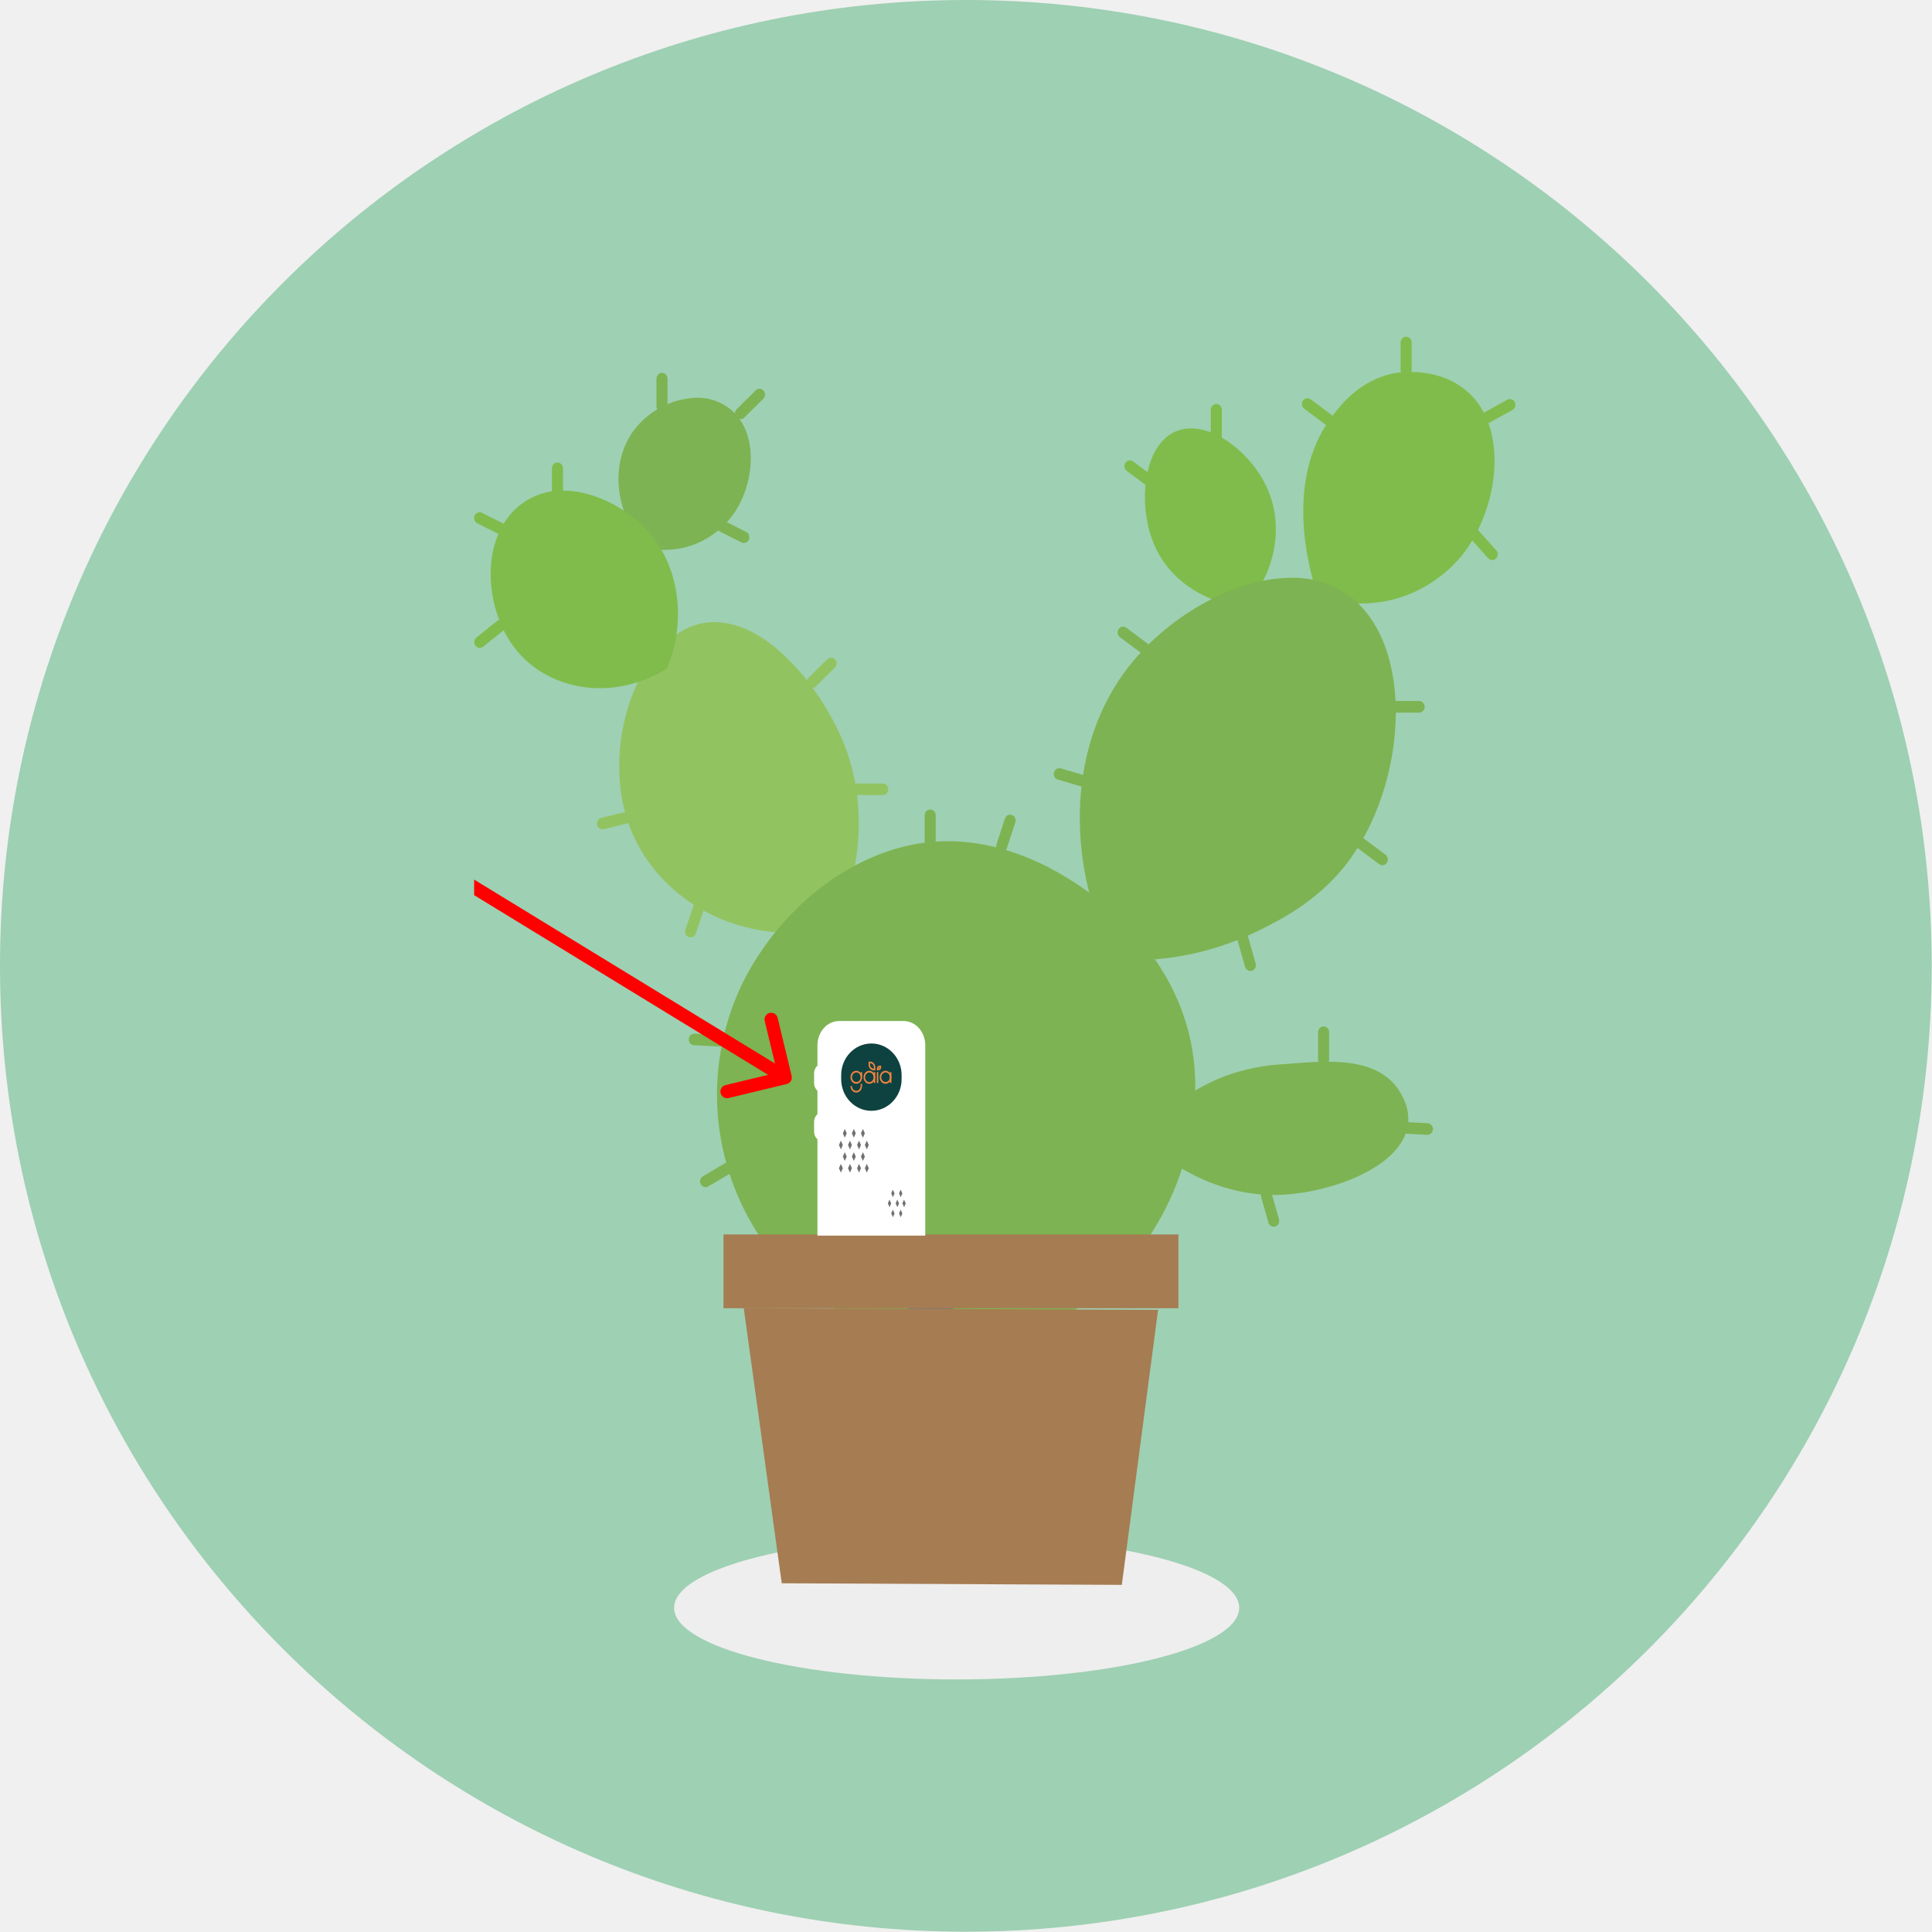
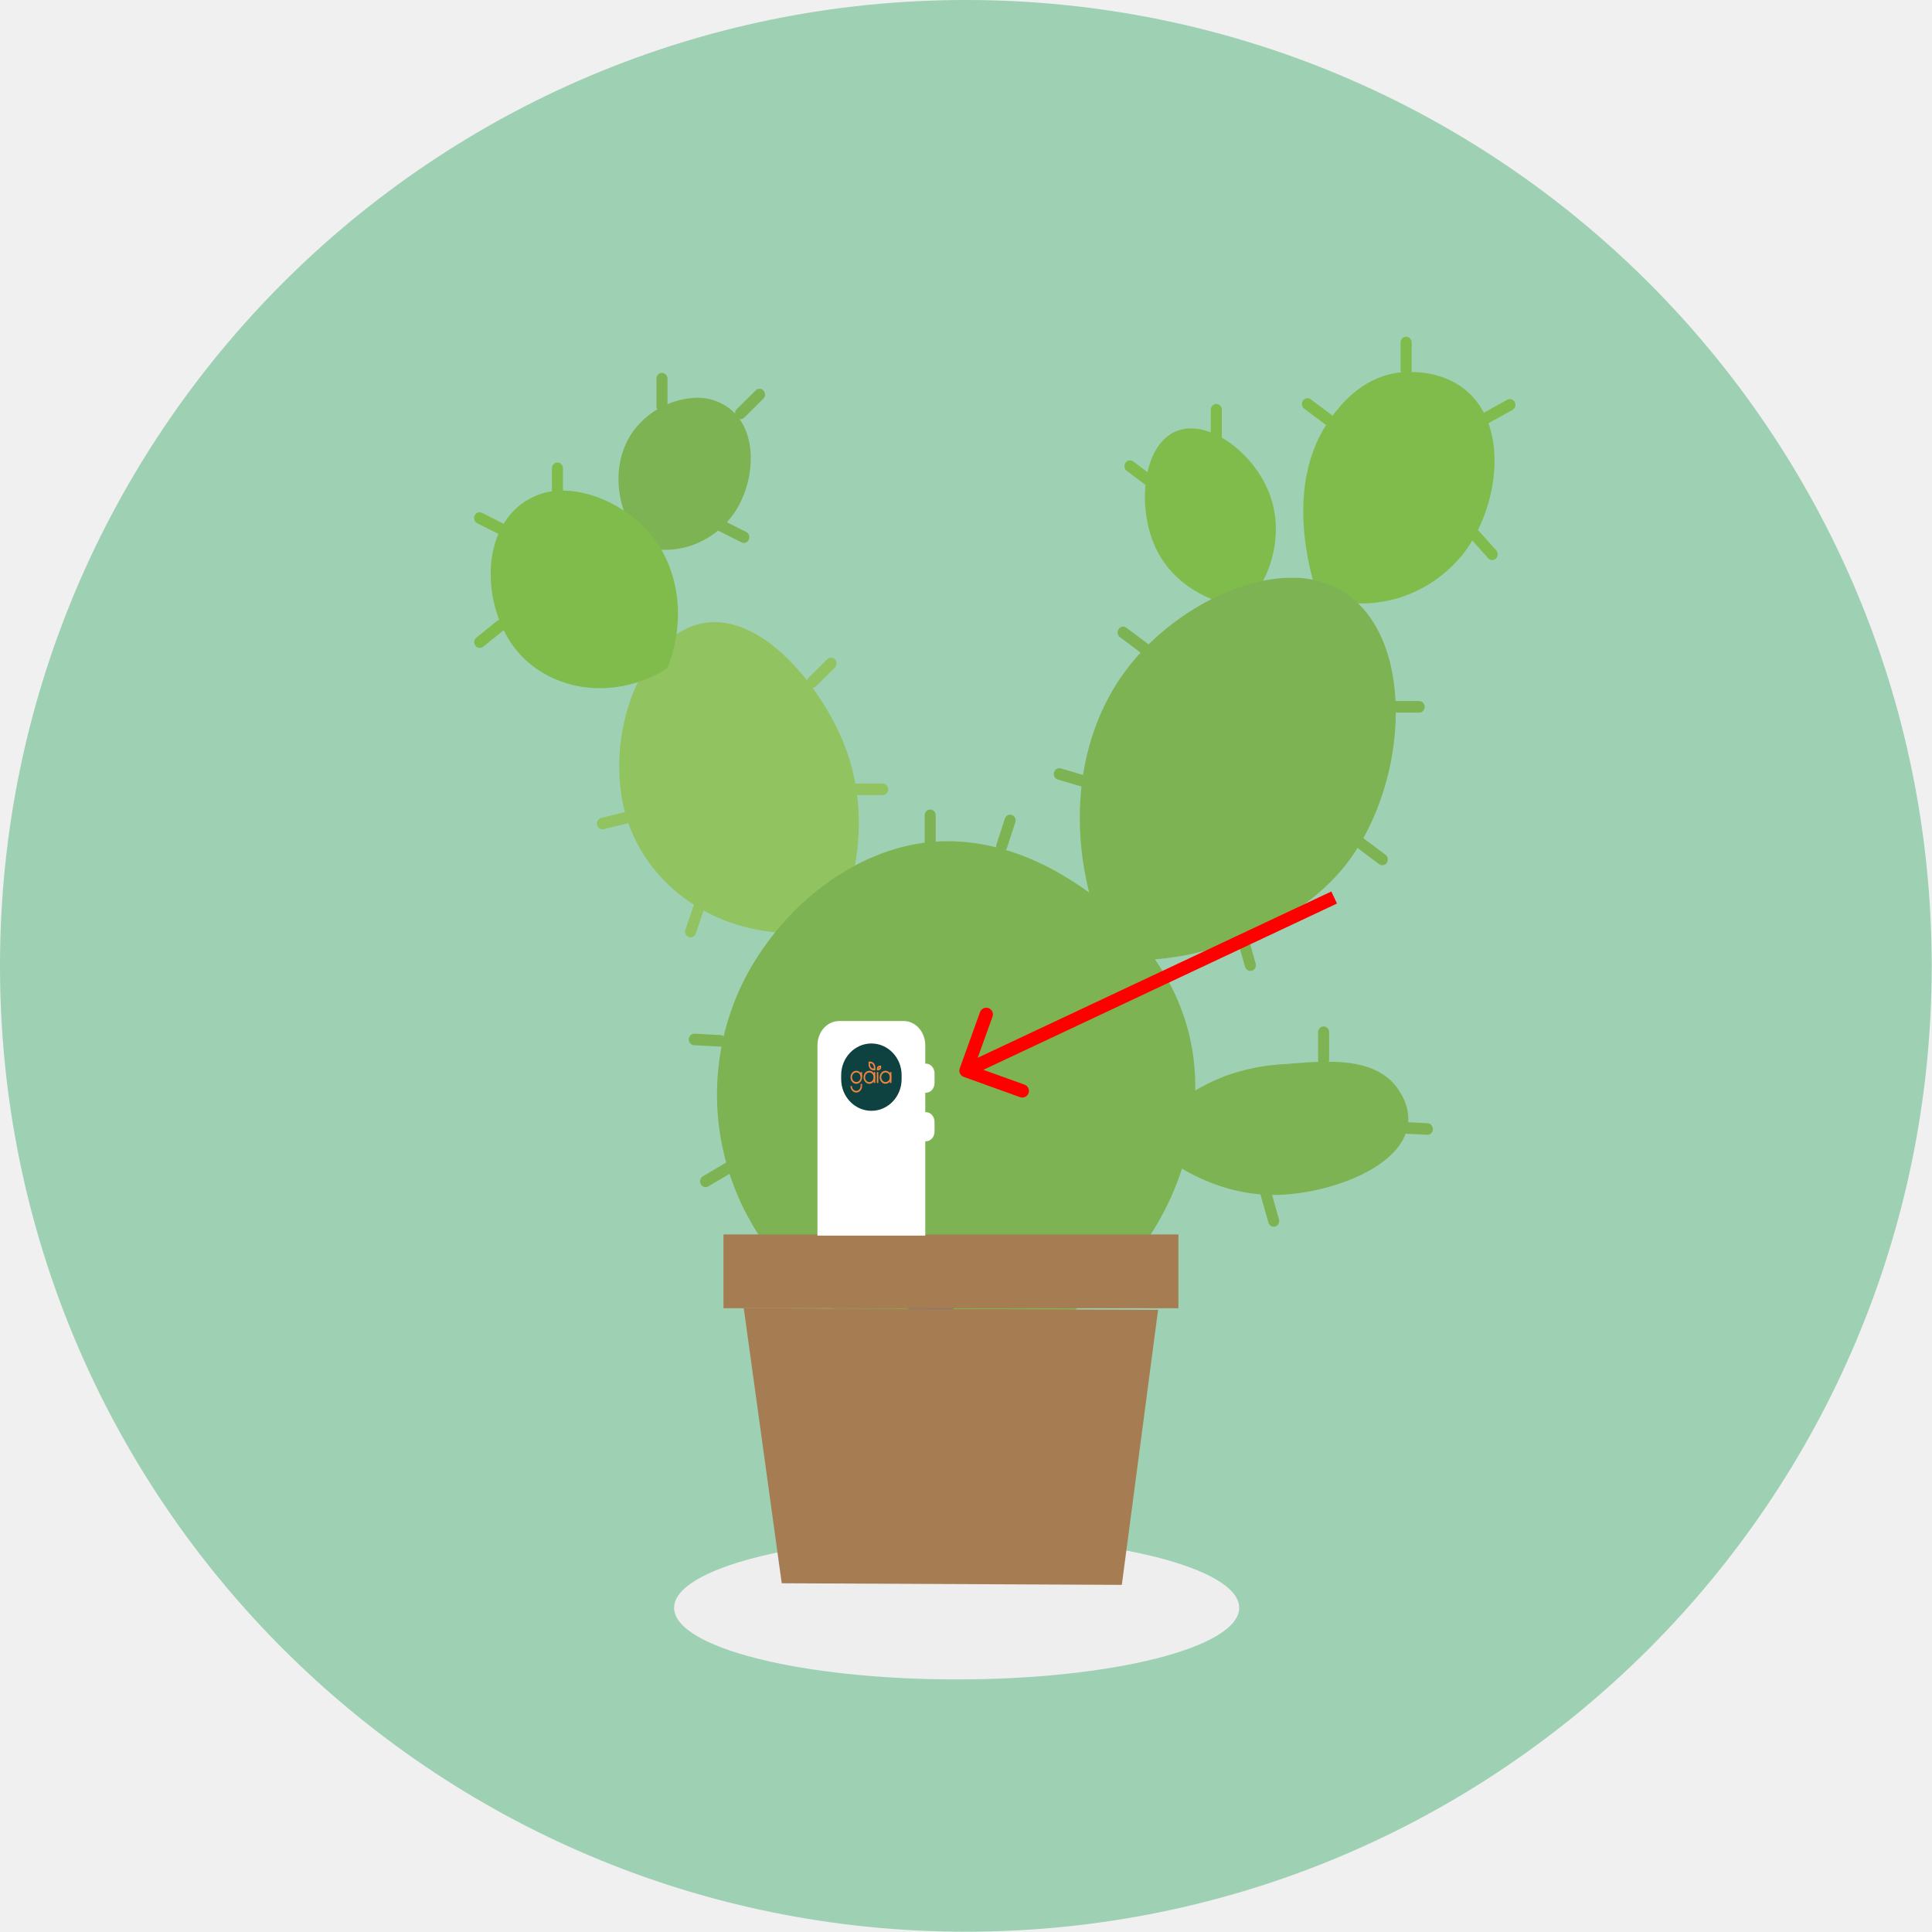
<svg xmlns="http://www.w3.org/2000/svg" width="436" height="436" viewBox="0 0 436 436" fill="none">
  <path d="M217.967 435.934C338.347 435.934 435.934 338.347 435.934 217.967C435.934 97.587 338.347 0 217.967 0C97.587 0 0 97.587 0 217.967C0 338.347 97.587 435.934 217.967 435.934Z" fill="#9ED0B3" />
  <g clip-path="url(#clip0_658_34390)">
    <path d="M215.891 379C251.101 379 279.652 371.767 279.652 362.84C279.652 353.912 251.109 346.68 215.891 346.68C180.674 346.68 152.131 353.912 152.131 362.84C152.131 371.767 180.674 379 215.891 379Z" fill="#EEEEEE" />
    <path d="M189.438 168.664C196.635 187.16 189.381 204.553 187.716 208.302C167.374 212.633 148.345 201.6 142.772 184.687C137.224 167.885 145.196 145.211 158.145 142.07C170.776 139.006 184.313 155.465 189.446 168.664H189.438Z" fill="#92C361" />
    <path d="M161.27 140.4C174.032 140.4 186.1 156.637 190.58 168.175C197.451 185.833 191.649 202.507 188.834 208.858L188.573 209.457L187.961 209.585C184.958 210.227 181.898 210.552 178.83 210.552C161.58 210.552 146.615 200.333 141.589 185.114C138.293 175.134 139.459 162.423 144.559 152.734C147.945 146.298 152.67 142.052 157.851 140.802C158.969 140.529 160.12 140.392 161.27 140.392V140.4ZM186.851 207.154C189.601 200.718 194.578 185.337 188.287 169.159C183.391 156.586 171.674 143.011 161.27 143.011C160.307 143.011 159.353 143.122 158.414 143.353C153.927 144.44 149.773 148.223 146.738 154.009C141.964 163.082 140.871 174.963 143.939 184.267C148.541 198.21 162.894 207.95 178.83 207.95C181.523 207.95 184.207 207.685 186.851 207.163V207.154Z" fill="#92C361" />
    <path d="M142.919 184.147C142.993 184.481 142.935 184.841 142.764 185.132C142.593 185.423 142.315 185.637 141.989 185.714L136.244 187.117C135.926 187.194 135.583 187.135 135.306 186.955C135.029 186.775 134.825 186.475 134.751 186.142C134.678 185.808 134.735 185.448 134.906 185.157C135.078 184.866 135.355 184.652 135.681 184.575L141.426 183.172C141.744 183.095 142.087 183.154 142.364 183.334C142.642 183.514 142.846 183.814 142.919 184.147Z" fill="#92C361" />
    <path d="M200.453 178.121C200.453 178.464 200.323 178.798 200.086 179.046C199.849 179.294 199.539 179.431 199.205 179.431H193.305C193.142 179.431 192.979 179.397 192.832 179.328C192.685 179.26 192.547 179.166 192.432 179.046C192.318 178.926 192.228 178.78 192.163 178.618C192.098 178.464 192.065 178.293 192.065 178.121C192.065 177.95 192.098 177.779 192.163 177.625C192.228 177.471 192.318 177.325 192.432 177.205C192.547 177.086 192.685 176.992 192.832 176.923C192.979 176.855 193.142 176.82 193.305 176.82H199.205C199.531 176.82 199.849 176.957 200.086 177.205C200.323 177.454 200.453 177.779 200.453 178.13V178.121Z" fill="#92C361" />
    <path d="M188.45 148.831C188.679 149.079 188.801 149.422 188.785 149.764C188.777 150.107 188.638 150.44 188.393 150.671L184.101 154.925C183.865 155.165 183.538 155.293 183.212 155.276C182.885 155.268 182.567 155.122 182.347 154.866C182.118 154.617 182.004 154.275 182.012 153.933C182.02 153.59 182.159 153.256 182.404 153.025L186.696 148.771C186.933 148.532 187.259 148.412 187.585 148.42C187.912 148.429 188.222 148.583 188.45 148.831Z" fill="#92C361" />
    <path d="M158.251 203.174C158.561 203.294 158.814 203.534 158.953 203.842C159.092 204.159 159.108 204.51 159.002 204.835L157.019 210.672C156.962 210.835 156.88 210.98 156.774 211.109C156.668 211.237 156.53 211.34 156.383 211.408C156.236 211.485 156.073 211.528 155.909 211.537C155.746 211.545 155.583 211.52 155.428 211.46C155.273 211.4 155.134 211.314 155.012 211.203C154.889 211.092 154.791 210.946 154.726 210.792C154.653 210.638 154.62 210.467 154.612 210.296C154.612 210.125 154.628 209.953 154.685 209.791L156.668 203.953C156.725 203.791 156.807 203.645 156.913 203.517C157.019 203.388 157.158 203.286 157.305 203.217C157.452 203.14 157.615 203.106 157.778 203.097C157.941 203.089 158.104 203.114 158.259 203.174H158.251Z" fill="#92C361" />
    <path d="M288.815 268.336C274.217 268.884 263.365 260.393 259.203 256.704C264.034 250.995 270.137 246.638 276.975 244.028C281.284 242.487 285.78 241.605 290.324 241.417C299.423 240.655 309.606 239.799 314.306 246.262C314.82 246.972 316.893 249.822 316.534 253.323C315.628 262.148 299.928 267.908 288.815 268.319V268.336Z" fill="#7DB352" />
    <path d="M164.787 114.893C160.936 120.731 153.845 123.701 146.55 122.519C139.778 115.107 139.149 104.365 144.143 97.766C148.704 91.731 158.357 88.607 164.151 93.435C169.993 98.305 168.851 108.73 164.787 114.893Z" fill="#7DB352" />
    <path d="M149.716 124.086C148.59 124.086 147.472 123.992 146.354 123.812L145.938 123.744L145.644 123.427C138.627 115.75 137.558 104.366 143.156 96.953C144.877 94.771 147.023 92.999 149.455 91.758C151.887 90.517 154.539 89.841 157.239 89.763C160.006 89.704 162.715 90.636 164.91 92.408C171.168 97.621 170.417 108.628 165.791 115.638C163.955 118.309 161.54 120.466 158.733 121.938C155.934 123.41 152.833 124.146 149.7 124.086H149.716ZM147.154 121.296C148.003 121.416 148.859 121.476 149.716 121.476C152.441 121.536 155.151 120.902 157.59 119.627C160.038 118.352 162.152 116.477 163.759 114.158C167.659 108.243 168.459 98.691 163.376 94.463C161.613 93.059 159.459 92.323 157.248 92.383C154.922 92.442 152.637 93.033 150.54 94.103C148.443 95.173 146.599 96.705 145.114 98.588C140.439 104.777 141.352 114.671 147.154 121.305V121.296Z" fill="#7DB352" />
    <path d="M127.097 110.717C133.952 110.717 141.867 114.671 146.795 120.551C153.306 128.332 154.84 140.058 150.703 150.449L150.54 150.86L150.181 151.083C145.685 153.83 140.577 155.285 135.371 155.311C127.489 155.311 120.194 151.776 115.861 145.853C109.211 136.771 108.379 121.253 117.232 114.081C120.064 111.821 123.54 110.64 127.097 110.725V110.717ZM148.574 149.028C152.148 139.664 150.736 129.205 144.926 122.272C140.447 116.922 133.274 113.319 127.089 113.319C124.086 113.242 121.141 114.235 118.742 116.135C111.137 122.298 112.002 136.309 117.82 144.252C121.696 149.542 128.248 152.692 135.363 152.692C139.99 152.666 144.535 151.408 148.566 149.028H148.574Z" fill="#80BC4B" />
    <path d="M285.494 112.369C288.236 120.141 286.196 129.239 280.255 135.779C279.594 135.702 266.253 133.878 261.447 121.998C258.077 113.661 259.399 101.61 265.552 98.674C271.932 95.635 282.206 103.048 285.494 112.36V112.369Z" fill="#80BC4B" />
    <path d="M328.871 124.634C321.805 133.339 309.981 136.891 298.476 133.758C297.627 131.31 290.431 109.655 301.495 94.933C303.339 92.485 307.615 86.802 315.155 85.475C315.66 85.39 325.02 83.883 331.156 90.132C339.454 98.588 336.28 115.51 328.871 124.634Z" fill="#80BC4B" />
    <path d="M267.861 237.275C272.063 262.962 255.262 295.769 224.524 301.196C210.71 303.636 196.545 300.203 185.146 291.661C173.738 283.119 166.027 270.169 163.71 255.652C158.488 222.981 183.302 195.891 207.046 191.731C223.913 188.778 237.964 197.791 241.897 200.316C246.825 203.474 264.344 215.791 267.869 237.275H267.861Z" fill="#7DB352" />
    <path d="M149.39 92.965C149.063 92.965 148.745 92.828 148.509 92.579C148.272 92.331 148.141 92.006 148.141 91.655V85.458C148.141 85.116 148.272 84.782 148.509 84.534C148.745 84.285 149.055 84.148 149.39 84.148C149.724 84.148 150.034 84.285 150.271 84.534C150.508 84.782 150.638 85.107 150.638 85.458V91.655C150.638 91.997 150.508 92.331 150.271 92.579C150.034 92.828 149.724 92.965 149.39 92.965Z" fill="#7DB352" />
    <path d="M168.998 121.793C168.924 121.947 168.826 122.084 168.704 122.204C168.581 122.315 168.443 122.409 168.288 122.46C168.133 122.512 167.969 122.537 167.806 122.529C167.643 122.52 167.488 122.478 167.333 122.4L162.013 119.721C161.719 119.567 161.491 119.302 161.376 118.977C161.27 118.651 161.287 118.292 161.425 117.975C161.572 117.667 161.825 117.428 162.135 117.308C162.445 117.188 162.788 117.214 163.082 117.368L168.402 120.047C168.549 120.124 168.679 120.226 168.785 120.355C168.891 120.483 168.981 120.629 169.03 120.791C169.087 120.954 169.104 121.125 169.095 121.296C169.087 121.468 169.047 121.639 168.973 121.793H168.998Z" fill="#7DB352" />
    <path d="M145.865 121.416C152.099 128.863 153.535 139.956 149.561 149.944C137.73 157.1 123.678 154.378 116.841 145.048C110.598 136.532 109.815 121.724 117.983 115.108C126.224 108.423 139.272 113.55 145.857 121.416H145.865Z" fill="#80BC4B" />
    <path d="M125.8 113.19C125.474 113.19 125.155 113.053 124.919 112.805C124.682 112.557 124.552 112.231 124.552 111.881V105.684C124.552 105.341 124.682 105.007 124.919 104.759C125.155 104.511 125.465 104.374 125.8 104.374C126.135 104.374 126.445 104.511 126.681 104.759C126.918 105.007 127.048 105.333 127.048 105.684V111.881C127.048 112.223 126.918 112.557 126.681 112.805C126.445 113.053 126.135 113.19 125.8 113.19Z" fill="#80BC4B" />
    <path d="M114.678 120.157C114.605 120.311 114.507 120.448 114.385 120.568C114.262 120.679 114.123 120.774 113.968 120.825C113.813 120.885 113.65 120.902 113.487 120.893C113.324 120.885 113.169 120.842 113.014 120.765L107.694 118.086C107.4 117.932 107.171 117.667 107.057 117.341C106.951 117.016 106.967 116.657 107.106 116.34C107.253 116.032 107.506 115.792 107.816 115.672C108.126 115.561 108.469 115.578 108.762 115.732L114.083 118.411C114.23 118.488 114.36 118.591 114.466 118.719C114.572 118.848 114.662 118.993 114.711 119.156C114.768 119.319 114.784 119.49 114.776 119.661C114.768 119.832 114.727 120.003 114.654 120.157H114.678Z" fill="#80BC4B" />
    <path d="M113.919 140.375C114.017 140.512 114.091 140.666 114.132 140.828C114.172 140.991 114.181 141.171 114.164 141.333C114.14 141.504 114.091 141.667 114.009 141.813C113.928 141.958 113.822 142.095 113.691 142.198L109.007 145.964C108.746 146.169 108.42 146.246 108.093 146.203C107.775 146.152 107.481 145.972 107.286 145.707C107.09 145.433 107 145.091 107.041 144.757C107.082 144.415 107.245 144.106 107.498 143.892L112.181 140.126C112.312 140.024 112.459 139.947 112.614 139.904C112.769 139.861 112.932 139.852 113.095 139.87C113.258 139.895 113.414 139.947 113.552 140.032C113.691 140.118 113.813 140.229 113.919 140.366V140.375Z" fill="#80BC4B" />
    <path d="M163.816 234.955C163.8 235.298 163.653 235.623 163.408 235.854C163.163 236.085 162.845 236.205 162.511 236.188L156.619 235.871C156.293 235.854 155.983 235.7 155.763 235.443C155.542 235.186 155.428 234.844 155.444 234.502C155.461 234.159 155.607 233.834 155.852 233.603C156.097 233.372 156.415 233.252 156.75 233.269L162.641 233.586C162.968 233.603 163.278 233.757 163.498 234.014C163.718 234.271 163.832 234.613 163.816 234.955Z" fill="#7DB352" />
    <path d="M165.456 262.918C165.619 263.218 165.66 263.577 165.57 263.911C165.481 264.245 165.269 264.527 164.983 264.698L159.842 267.737C159.557 267.908 159.214 267.951 158.896 267.857C158.578 267.763 158.308 267.54 158.145 267.241C157.982 266.941 157.941 266.581 158.031 266.248C158.121 265.914 158.333 265.631 158.618 265.46L163.759 262.422C164.045 262.25 164.387 262.208 164.706 262.302C165.024 262.396 165.293 262.619 165.456 262.918Z" fill="#7DB352" />
    <path d="M321.511 159.522C321.511 159.693 321.478 159.865 321.413 160.019C321.348 160.173 321.258 160.318 321.144 160.438C321.03 160.558 320.891 160.652 320.744 160.721C320.597 160.789 320.434 160.823 320.271 160.823H314.371C314.045 160.823 313.727 160.686 313.49 160.438C313.253 160.19 313.123 159.865 313.123 159.514C313.123 159.163 313.253 158.837 313.49 158.589C313.727 158.341 314.037 158.204 314.371 158.204H320.271C320.434 158.204 320.597 158.238 320.744 158.307C320.891 158.375 321.03 158.469 321.144 158.589C321.258 158.709 321.348 158.855 321.413 159.009C321.478 159.163 321.511 159.334 321.511 159.505V159.522Z" fill="#7DB352" />
    <path d="M172.31 88.146C172.539 88.394 172.653 88.736 172.645 89.079C172.637 89.421 172.498 89.755 172.253 89.986L167.961 94.24C167.725 94.48 167.398 94.608 167.072 94.591C166.745 94.582 166.427 94.437 166.207 94.18C165.978 93.932 165.864 93.589 165.872 93.247C165.881 92.905 166.019 92.571 166.264 92.34L170.556 88.086C170.793 87.846 171.119 87.726 171.445 87.735C171.772 87.743 172.082 87.897 172.31 88.146Z" fill="#7DB352" />
    <path d="M268.775 96.68C275.555 96.68 283.748 103.656 286.661 111.915C289.549 120.107 287.387 129.83 281.153 136.686L280.729 137.157L280.117 137.08C279.521 137.011 265.437 135.197 260.305 122.512C256.731 113.687 258.02 100.831 265.046 97.493C266.221 96.945 267.494 96.671 268.775 96.688V96.68ZM279.798 134.384C285.045 128.281 286.832 119.884 284.335 112.823C281.798 105.616 274.519 99.29 268.775 99.29C267.844 99.273 266.922 99.47 266.074 99.864C260.55 102.491 259.546 113.952 262.598 121.485C266.612 131.388 277.171 133.904 279.807 134.384H279.798Z" fill="#80BC4B" />
    <path d="M306.783 136.181C303.878 136.181 300.981 135.787 298.166 135.016L297.53 134.845L297.301 134.203C295.881 130.112 289.353 108.962 300.508 94.12C302.425 91.569 306.913 85.595 314.934 84.183C316.019 84.02 317.113 83.934 318.206 83.943C322.156 83.943 327.753 84.85 332.012 89.19C340.556 97.886 337.887 115.518 329.809 125.481C326.937 128.914 323.388 131.644 319.414 133.493C315.44 135.342 311.132 136.258 306.783 136.189V136.181ZM299.423 132.654C301.83 133.262 304.302 133.561 306.783 133.57C310.773 133.647 314.73 132.808 318.378 131.113C322.033 129.427 325.289 126.919 327.933 123.778C335.301 114.705 337.871 98.776 330.291 91.056C326.627 87.324 321.699 86.545 318.214 86.545C317.26 86.545 316.297 86.605 315.35 86.75C308.276 87.992 304.204 93.418 302.466 95.738C292.56 108.919 298.027 128.349 299.423 132.663V132.654Z" fill="#80BC4B" />
    <path d="M287.46 269.663C273.932 269.663 263.446 262.165 258.404 257.697L257.424 256.832L258.281 255.831C263.251 249.959 269.534 245.483 276.559 242.804C280.965 241.22 285.567 240.313 290.227 240.125C293.295 239.868 296.461 239.603 299.529 239.603C304.457 239.603 311.458 240.21 315.293 245.483C317.684 248.778 317.961 251.654 317.774 253.477C316.754 263.355 300.328 269.209 288.864 269.637C288.399 269.663 287.926 269.671 287.46 269.671V269.663ZM261.007 256.567C266.098 260.838 275.555 267.052 287.46 267.052C287.893 267.052 288.334 267.044 288.774 267.027C299.3 266.633 314.477 261.172 315.301 253.186C315.44 251.834 315.212 249.668 313.327 247.066C310.911 243.745 306.53 242.205 299.537 242.205C296.559 242.205 293.45 242.461 290.431 242.718C285.992 242.898 281.602 243.754 277.399 245.26C271.174 247.631 265.56 251.509 261.015 256.567H261.007Z" fill="#7DB352" />
    <path d="M298.696 240.441C298.533 240.441 298.37 240.407 298.223 240.339C298.076 240.27 297.937 240.176 297.823 240.056C297.709 239.936 297.619 239.791 297.554 239.637C297.489 239.483 297.456 239.312 297.456 239.14V232.943C297.456 232.601 297.587 232.267 297.823 232.019C298.06 231.771 298.37 231.634 298.704 231.634C299.039 231.634 299.349 231.771 299.586 232.019C299.822 232.267 299.945 232.592 299.945 232.943V239.14C299.945 239.312 299.912 239.483 299.855 239.637C299.79 239.791 299.7 239.936 299.586 240.056C299.472 240.176 299.333 240.27 299.186 240.339C299.039 240.407 298.876 240.441 298.713 240.441H298.696Z" fill="#7DB352" />
    <path d="M317.325 84.807C316.999 84.807 316.68 84.67 316.444 84.422C316.207 84.174 316.077 83.849 316.077 83.498V77.301C316.077 76.958 316.207 76.625 316.444 76.376C316.68 76.128 316.99 75.991 317.325 75.991C317.66 75.991 317.97 76.128 318.206 76.376C318.435 76.625 318.573 76.95 318.573 77.301V83.498C318.573 83.669 318.541 83.84 318.476 83.994C318.41 84.157 318.32 84.294 318.206 84.414C318.092 84.533 317.953 84.628 317.806 84.696C317.66 84.764 317.496 84.799 317.333 84.799L317.325 84.807Z" fill="#80BC4B" />
    <path d="M334.411 94.856C334.338 94.702 334.289 94.54 334.273 94.368C334.256 94.197 334.273 94.026 334.322 93.864C334.371 93.701 334.452 93.547 334.55 93.418C334.656 93.29 334.787 93.179 334.926 93.102L340.14 90.217C340.286 90.132 340.441 90.08 340.613 90.063C340.776 90.046 340.947 90.063 341.102 90.106C341.266 90.157 341.412 90.234 341.535 90.346C341.665 90.457 341.772 90.594 341.845 90.748C341.927 90.902 341.967 91.073 341.984 91.244C342 91.416 341.984 91.595 341.927 91.758C341.878 91.921 341.796 92.075 341.682 92.212C341.576 92.34 341.437 92.451 341.29 92.528L336.076 95.413C335.929 95.49 335.774 95.541 335.611 95.558C335.448 95.575 335.285 95.558 335.129 95.507C334.974 95.456 334.828 95.37 334.705 95.267C334.583 95.156 334.477 95.019 334.403 94.874L334.411 94.856Z" fill="#80BC4B" />
    <path d="M323.371 254.864C323.355 255.206 323.208 255.532 322.963 255.763C322.719 255.994 322.4 256.114 322.066 256.097L316.174 255.78C315.848 255.754 315.546 255.6 315.326 255.343C315.114 255.087 314.999 254.753 315.016 254.41C315.032 254.068 315.179 253.751 315.416 253.512C315.652 253.281 315.97 253.161 316.297 253.169L322.188 253.486C322.351 253.495 322.515 253.537 322.661 253.614C322.808 253.691 322.939 253.794 323.053 253.923C323.159 254.051 323.249 254.196 323.298 254.359C323.355 254.522 323.379 254.693 323.371 254.864Z" fill="#7DB352" />
    <path d="M300.875 95.524C300.687 95.806 300.394 95.994 300.067 96.054C299.741 96.114 299.406 96.029 299.145 95.832L294.339 92.237C294.07 92.04 293.89 91.732 293.833 91.389C293.776 91.047 293.858 90.696 294.045 90.414C294.233 90.131 294.527 89.943 294.853 89.883C295.18 89.823 295.514 89.909 295.783 90.106L300.589 93.701C300.859 93.897 301.038 94.206 301.095 94.548C301.152 94.89 301.071 95.241 300.883 95.524H300.875Z" fill="#80BC4B" />
    <path d="M274.486 99.983C274.16 99.983 273.842 99.846 273.605 99.598C273.369 99.35 273.238 99.024 273.238 98.674V92.477C273.238 92.134 273.369 91.8 273.605 91.552C273.834 91.304 274.152 91.167 274.486 91.167C274.821 91.167 275.131 91.304 275.368 91.552C275.604 91.8 275.735 92.126 275.735 92.477V98.674C275.735 99.016 275.604 99.35 275.368 99.598C275.131 99.846 274.821 99.983 274.486 99.983Z" fill="#80BC4B" />
    <path d="M260.827 109.553C260.639 109.835 260.346 110.024 260.019 110.084C259.693 110.144 259.358 110.058 259.089 109.861L254.283 106.266C254.014 106.069 253.834 105.761 253.777 105.419C253.72 105.076 253.802 104.726 253.989 104.443C254.177 104.161 254.471 103.972 254.797 103.912C255.123 103.852 255.458 103.938 255.727 104.135L260.533 107.73C260.803 107.927 260.982 108.235 261.039 108.577C261.096 108.92 261.015 109.271 260.827 109.553Z" fill="#80BC4B" />
    <path d="M285.396 268.362C285.714 268.259 286.049 268.302 286.343 268.465C286.636 268.628 286.848 268.91 286.946 269.235L288.635 275.175C288.725 275.509 288.684 275.86 288.529 276.16C288.374 276.459 288.105 276.69 287.795 276.785C287.485 276.879 287.142 276.844 286.857 276.682C286.571 276.519 286.351 276.245 286.253 275.92L284.564 269.98C284.474 269.646 284.507 269.287 284.662 268.987C284.817 268.679 285.086 268.456 285.396 268.354V268.362Z" fill="#7DB352" />
    <path d="M331.833 119.619C331.947 119.499 332.094 119.413 332.241 119.345C332.396 119.285 332.559 119.251 332.722 119.259C332.886 119.259 333.049 119.302 333.196 119.37C333.343 119.439 333.481 119.542 333.587 119.661L337.635 124.172C337.749 124.292 337.847 124.446 337.904 124.6C337.969 124.763 337.994 124.934 337.994 125.105C337.994 125.276 337.953 125.448 337.888 125.61C337.822 125.773 337.724 125.91 337.602 126.03C337.48 126.149 337.341 126.244 337.186 126.303C337.031 126.363 336.868 126.389 336.696 126.389C336.533 126.389 336.37 126.338 336.223 126.269C336.076 126.192 335.937 126.089 335.831 125.961L331.784 121.45C331.67 121.322 331.588 121.176 331.523 121.022C331.466 120.86 331.433 120.689 331.441 120.517C331.441 120.346 331.482 120.175 331.547 120.021C331.613 119.867 331.711 119.721 331.825 119.61L331.833 119.619Z" fill="#80BC4B" />
    <path d="M304.424 192.013C297.864 201.728 288.497 206.358 283.544 208.815C273.736 213.634 262.949 215.868 252.137 215.32C241.244 192.621 242.835 167.439 255.866 151.048C267.29 136.677 290.039 125.832 303.347 135.239C317.684 145.373 316.313 174.407 304.424 192.013Z" fill="#7DB352" />
    <path d="M255.262 216.689C254.095 216.689 253.026 216.655 252.08 216.612L251.354 216.578L251.027 215.893C239.971 192.86 241.497 167.071 254.911 150.192C264.181 138.534 279.186 130.394 291.41 130.394C295.881 130.274 300.288 131.584 304.049 134.143C309.32 137.867 312.862 144.175 314.29 152.375C316.582 165.556 313.115 181.408 305.444 192.766C298.729 202.712 289.247 207.428 284.148 209.962C275.115 214.438 265.25 216.741 255.27 216.698L255.262 216.689ZM252.92 214.036C253.647 214.062 254.422 214.079 255.262 214.079C264.858 214.13 274.34 211.922 283.013 207.625C287.966 205.16 297.073 200.641 303.413 191.242C310.593 180.595 313.98 165.162 311.834 152.828C310.528 145.339 307.354 139.621 302.654 136.3C299.308 134.032 295.384 132.885 291.402 132.996C280.043 132.996 265.503 140.931 256.813 151.861C244.165 167.781 242.664 192.107 252.92 214.027V214.036Z" fill="#7DB352" />
    <path d="M312.976 194.709C312.788 194.991 312.494 195.18 312.168 195.24C311.842 195.299 311.507 195.214 311.238 195.017L306.432 191.422C306.301 191.319 306.187 191.2 306.097 191.054C306.007 190.909 305.95 190.746 305.926 190.575C305.901 190.404 305.901 190.232 305.942 190.061C305.975 189.899 306.048 189.736 306.138 189.599C306.228 189.462 306.35 189.342 306.489 189.248C306.628 189.154 306.783 189.094 306.938 189.068C307.101 189.043 307.264 189.043 307.419 189.085C307.574 189.12 307.729 189.197 307.86 189.291L312.666 192.886C312.935 193.091 313.115 193.391 313.172 193.733C313.229 194.076 313.147 194.426 312.96 194.709H312.976Z" fill="#7DB352" />
    <path d="M259.277 147.076C259.089 147.359 258.795 147.547 258.469 147.607C258.143 147.667 257.808 147.581 257.547 147.385L252.741 143.79C252.472 143.593 252.292 143.285 252.235 142.942C252.178 142.6 252.259 142.249 252.447 141.966C252.635 141.684 252.928 141.496 253.255 141.436C253.581 141.376 253.916 141.461 254.185 141.658L258.991 145.253C259.26 145.45 259.44 145.758 259.497 146.101C259.554 146.443 259.473 146.794 259.285 147.076H259.277Z" fill="#7DB352" />
    <path d="M245.927 176.701C245.887 176.863 245.805 177.017 245.707 177.154C245.609 177.291 245.479 177.403 245.34 177.488C245.201 177.574 245.038 177.625 244.883 177.642C244.72 177.659 244.557 177.642 244.402 177.599L238.722 175.922C238.404 175.828 238.135 175.605 237.972 175.306C237.809 175.006 237.768 174.646 237.857 174.313C237.947 173.979 238.159 173.696 238.445 173.525C238.731 173.354 239.073 173.311 239.392 173.405L245.071 175.083C245.226 175.126 245.373 175.211 245.503 175.314C245.634 175.417 245.74 175.554 245.821 175.699C245.903 175.845 245.952 176.016 245.968 176.187C245.985 176.358 245.968 176.529 245.927 176.692V176.701Z" fill="#7DB352" />
    <path d="M280.125 210.612C280.443 210.509 280.778 210.552 281.071 210.715C281.365 210.878 281.577 211.16 281.675 211.485L283.364 217.425C283.413 217.588 283.43 217.768 283.413 217.939C283.397 218.11 283.348 218.281 283.274 218.427C283.193 218.581 283.095 218.718 282.964 218.821C282.834 218.932 282.687 219.009 282.532 219.06C282.377 219.112 282.206 219.129 282.042 219.112C281.879 219.094 281.724 219.043 281.577 218.958C281.43 218.872 281.308 218.761 281.202 218.624C281.096 218.487 281.022 218.333 280.973 218.17L279.284 212.23C279.186 211.896 279.227 211.537 279.382 211.237C279.537 210.929 279.807 210.706 280.117 210.604L280.125 210.612Z" fill="#7DB352" />
    <path d="M213.852 189.839C227.952 189.839 238.935 196.883 242.541 199.194C249.379 203.577 265.649 216.048 269.085 237.044C271.361 250.961 267.624 266.813 259.089 279.464C255.099 285.498 250.007 290.642 244.108 294.596C238.208 298.542 231.623 301.221 224.728 302.471C221.75 302.993 218.739 303.258 215.72 303.267C202.934 303.293 190.564 298.542 180.813 289.855C171.062 281.167 164.567 269.124 162.486 255.865C161.376 248.659 161.629 241.298 163.245 234.193C164.861 227.098 167.798 220.404 171.894 214.507C180.552 201.753 193.615 192.758 206.851 190.447C209.168 190.044 211.51 189.839 213.86 189.847L213.852 189.839ZM215.72 300.656C218.601 300.656 221.481 300.4 224.32 299.895C230.889 298.705 237.164 296.146 242.786 292.38C248.408 288.613 253.263 283.709 257.057 277.957C265.217 265.863 268.799 250.738 266.637 237.489C263.373 217.537 247.788 205.622 241.244 201.42C237.784 199.203 227.25 192.441 213.852 192.441C211.64 192.441 209.429 192.629 207.25 193.014C194.652 195.223 182.192 203.816 173.91 216.022C170.009 221.637 167.202 228.013 165.66 234.784C164.118 241.546 163.873 248.564 164.926 255.438C166.909 268.088 173.102 279.583 182.404 287.869C191.706 296.154 203.513 300.691 215.712 300.665L215.72 300.656Z" fill="#7DB352" />
    <path d="M209.919 191.5C209.592 191.5 209.274 191.363 209.037 191.115C208.809 190.866 208.678 190.541 208.678 190.19V183.993C208.678 183.642 208.809 183.317 209.037 183.069C209.266 182.821 209.584 182.684 209.919 182.684C210.253 182.684 210.563 182.821 210.8 183.069C211.036 183.308 211.159 183.642 211.159 183.993V190.19C211.159 190.532 211.028 190.866 210.8 191.115C210.563 191.363 210.253 191.5 209.919 191.5Z" fill="#7DB352" />
    <path d="M225.642 192.244C225.487 192.193 225.349 192.099 225.226 191.988C225.104 191.876 225.006 191.739 224.932 191.585C224.859 191.431 224.818 191.26 224.81 191.089C224.802 190.918 224.818 190.747 224.875 190.584L226.785 184.721C226.842 184.558 226.923 184.413 227.03 184.284C227.136 184.156 227.266 184.053 227.413 183.976C227.56 183.899 227.715 183.856 227.878 183.848C228.041 183.839 228.205 183.856 228.36 183.916C228.515 183.976 228.653 184.062 228.776 184.173C228.898 184.284 228.996 184.421 229.069 184.575C229.143 184.729 229.184 184.901 229.192 185.063C229.2 185.226 229.184 185.406 229.127 185.568L227.217 191.431C227.168 191.594 227.078 191.748 226.972 191.868C226.866 191.996 226.736 192.099 226.589 192.176C226.442 192.253 226.279 192.296 226.116 192.304C225.952 192.313 225.789 192.296 225.634 192.236L225.642 192.244Z" fill="#7DB352" />
    <path d="M210.041 316.294L204.941 306.604H215.141L210.041 316.294Z" fill="#7B7B7B" />
    <path d="M215.149 283.152H204.95V306.613H215.149V283.152Z" fill="#7B7B7B" />
    <path d="M207.601 302.3C207.846 302.3 208.083 302.377 208.278 302.531C208.482 302.685 208.637 302.899 208.727 303.147C208.817 303.395 208.841 303.669 208.801 303.935C208.752 304.2 208.637 304.448 208.466 304.636C208.295 304.825 208.074 304.962 207.838 305.013C207.601 305.064 207.356 305.039 207.136 304.936C206.916 304.833 206.72 304.654 206.589 304.431C206.459 304.209 206.385 303.943 206.385 303.669C206.385 303.31 206.516 302.959 206.744 302.702C206.973 302.445 207.283 302.3 207.609 302.3H207.601Z" fill="#9B9696" />
    <path d="M212.481 302.3C212.726 302.3 212.962 302.377 213.158 302.531C213.362 302.685 213.517 302.899 213.607 303.147C213.697 303.395 213.721 303.669 213.68 303.935C213.631 304.2 213.517 304.448 213.346 304.636C213.174 304.825 212.954 304.962 212.717 305.013C212.481 305.064 212.236 305.039 212.016 304.936C211.795 304.833 211.599 304.654 211.469 304.431C211.338 304.209 211.265 303.943 211.265 303.669C211.265 303.31 211.395 302.959 211.624 302.702C211.852 302.445 212.162 302.3 212.489 302.3H212.481Z" fill="#9B9696" />
    <path d="M265.935 278.582H163.269V295.23H265.935V278.582Z" fill="#A67C52" />
    <path d="M167.847 295.229L176.415 357.302L253.165 357.661C255.89 336.973 258.616 316.277 261.349 295.589L167.847 295.229Z" fill="#A67C52" />
    <path d="M189.364 230.419H203.929C205.227 230.419 206.467 230.992 207.381 232.02C208.295 233.047 208.809 234.442 208.809 235.888V278.839H184.477V235.888C184.477 234.433 184.991 233.047 185.905 232.02C186.818 230.992 188.059 230.419 189.356 230.419H189.364Z" fill="white" />
    <path d="M196.651 235.486C192.881 235.486 189.829 238.688 189.829 242.642V243.524C189.829 247.478 192.881 250.679 196.651 250.679C200.421 250.679 203.472 247.478 203.472 243.524V242.642C203.472 238.688 200.421 235.486 196.651 235.486Z" fill="#0E4240" />
    <path d="M193.24 246.553C192.897 246.553 192.563 246.399 192.318 246.126C192.073 245.852 191.935 245.475 191.935 245.09H192.269C192.269 245.381 192.375 245.655 192.555 245.86C192.734 246.066 192.987 246.177 193.24 246.177C193.493 246.177 193.746 246.066 193.926 245.86C194.105 245.655 194.211 245.381 194.211 245.09H194.546C194.546 245.475 194.407 245.852 194.162 246.126C193.917 246.399 193.583 246.553 193.24 246.553Z" fill="#F18340" />
    <path d="M196.186 244.585C195.925 244.585 195.672 244.499 195.46 244.337C195.247 244.174 195.076 243.943 194.978 243.678C194.88 243.412 194.856 243.113 194.905 242.83C194.954 242.548 195.076 242.282 195.264 242.077C195.443 241.872 195.68 241.735 195.933 241.675C196.186 241.615 196.447 241.649 196.692 241.76C196.936 241.872 197.132 242.06 197.279 242.3C197.426 242.539 197.499 242.822 197.499 243.113C197.499 243.31 197.467 243.498 197.402 243.678C197.336 243.857 197.238 244.02 197.116 244.157C196.994 244.294 196.847 244.405 196.692 244.474C196.537 244.551 196.365 244.585 196.194 244.585H196.186ZM196.186 242.026C195.99 242.026 195.802 242.094 195.647 242.214C195.484 242.334 195.362 242.505 195.288 242.702C195.215 242.899 195.198 243.121 195.231 243.335C195.272 243.549 195.362 243.737 195.5 243.892C195.639 244.046 195.81 244.148 195.998 244.191C196.186 244.234 196.382 244.208 196.561 244.131C196.741 244.046 196.888 243.909 196.994 243.729C197.1 243.549 197.157 243.335 197.157 243.121C197.157 242.83 197.051 242.556 196.871 242.351C196.692 242.145 196.439 242.034 196.186 242.034" fill="#F18340" />
    <path d="M199.833 244.585C199.572 244.585 199.319 244.499 199.107 244.337C198.895 244.174 198.723 243.943 198.626 243.678C198.528 243.412 198.503 243.113 198.552 242.83C198.601 242.548 198.723 242.282 198.911 242.077C199.091 241.872 199.327 241.735 199.58 241.675C199.833 241.615 200.094 241.649 200.339 241.76C200.576 241.872 200.78 242.06 200.927 242.3C201.073 242.539 201.147 242.822 201.147 243.113C201.147 243.498 201.008 243.874 200.763 244.148C200.519 244.422 200.184 244.576 199.841 244.576M199.841 242.017C199.646 242.017 199.458 242.077 199.303 242.197C199.14 242.317 199.017 242.488 198.944 242.685C198.87 242.882 198.854 243.104 198.887 243.318C198.927 243.532 199.017 243.72 199.156 243.874C199.295 244.028 199.466 244.131 199.654 244.174C199.841 244.217 200.037 244.191 200.217 244.114C200.396 244.028 200.543 243.892 200.649 243.712C200.755 243.532 200.812 243.318 200.812 243.104C200.812 242.813 200.706 242.539 200.527 242.334C200.347 242.128 200.094 242.017 199.841 242.017Z" fill="#F18340" />
    <path d="M198.209 241.948H197.875V244.396H198.209V241.948Z" fill="#F18340" />
    <path d="M197.524 241.948H197.189V244.396H197.524V241.948Z" fill="#F18340" />
    <path d="M194.554 241.948H194.219V243.018H194.554V241.948Z" fill="#F18340" />
    <path d="M194.554 244.602H194.219V245.089H194.554V244.602Z" fill="#F18340" />
    <path d="M201.171 241.948H200.837V244.396H201.171V241.948Z" fill="#F18340" />
-     <path d="M193.24 244.585C192.979 244.585 192.726 244.499 192.514 244.337C192.302 244.174 192.13 243.943 192.032 243.678C191.935 243.412 191.91 243.113 191.959 242.83C192.008 242.548 192.13 242.282 192.318 242.077C192.498 241.872 192.734 241.735 192.987 241.675C193.24 241.615 193.501 241.649 193.746 241.76C193.983 241.872 194.187 242.06 194.334 242.3C194.48 242.539 194.554 242.822 194.554 243.113C194.554 243.498 194.415 243.874 194.17 244.148C193.926 244.422 193.591 244.576 193.248 244.576M193.248 242.017C193.052 242.017 192.865 242.077 192.71 242.197C192.547 242.317 192.424 242.488 192.351 242.685C192.277 242.882 192.261 243.104 192.294 243.318C192.334 243.532 192.424 243.72 192.563 243.874C192.702 244.028 192.873 244.131 193.061 244.174C193.248 244.217 193.444 244.191 193.624 244.114C193.803 244.028 193.95 243.892 194.056 243.712C194.162 243.532 194.219 243.318 194.219 243.104C194.219 242.813 194.113 242.539 193.934 242.334C193.754 242.128 193.501 242.017 193.248 242.017Z" fill="#F18340" />
+     <path d="M193.24 244.585C192.979 244.585 192.726 244.499 192.514 244.337C192.302 244.174 192.13 243.943 192.032 243.678C191.935 243.412 191.91 243.113 191.959 242.83C192.008 242.548 192.13 242.282 192.318 242.077C192.498 241.872 192.734 241.735 192.987 241.675C193.24 241.615 193.501 241.649 193.746 241.76C193.983 241.872 194.187 242.06 194.333 242.3C194.48 242.539 194.554 242.822 194.554 243.113C194.554 243.498 194.415 243.874 194.17 244.148C193.926 244.422 193.591 244.576 193.248 244.576M193.248 242.017C193.052 242.017 192.865 242.077 192.71 242.197C192.547 242.317 192.424 242.488 192.351 242.685C192.277 242.882 192.261 243.104 192.294 243.318C192.334 243.532 192.424 243.72 192.563 243.874C192.702 244.028 192.873 244.131 193.061 244.174C193.248 244.217 193.444 244.191 193.624 244.114C193.803 244.028 193.95 243.892 194.056 243.712C194.162 243.532 194.219 243.318 194.219 243.104C194.219 242.813 194.113 242.539 193.934 242.334C193.754 242.128 193.501 242.017 193.248 242.017Z" fill="#F18340" />
    <path d="M198.12 241.546H197.907L197.891 241.375C197.891 241.375 197.891 241.333 197.891 241.315C197.891 241.255 197.891 241.196 197.891 241.136C197.891 241.041 197.916 240.939 197.948 240.853C197.997 240.75 198.071 240.665 198.169 240.605C198.332 240.511 198.511 240.468 198.699 240.485H198.854V240.699C198.87 240.768 198.87 240.845 198.854 240.913C198.846 241.007 198.821 241.101 198.772 241.196C198.691 241.333 198.577 241.435 198.438 241.478C198.373 241.504 198.307 241.521 198.234 241.529C198.201 241.529 198.169 241.538 198.136 241.538C198.128 241.538 198.111 241.538 198.103 241.538M198.519 240.853C198.454 240.853 198.389 240.879 198.332 240.913C198.291 240.939 198.266 240.964 198.242 241.007C198.226 241.05 198.218 241.093 198.218 241.144C198.258 241.144 198.291 241.127 198.332 241.11C198.397 241.093 198.454 241.041 198.487 240.982C198.503 240.939 198.519 240.896 198.519 240.853Z" fill="#F18340" />
    <path d="M197.532 241.546H197.165C196.863 241.546 196.569 241.409 196.349 241.169C196.137 240.93 196.014 240.596 196.014 240.253V239.577H196.382C196.684 239.577 196.977 239.714 197.198 239.954C197.41 240.193 197.532 240.527 197.532 240.87V241.546ZM196.349 239.954V240.253C196.349 240.493 196.439 240.724 196.586 240.895C196.741 241.066 196.945 241.161 197.165 241.161H197.198V240.861C197.198 240.621 197.108 240.382 196.961 240.211C196.806 240.039 196.602 239.945 196.382 239.945H196.349V239.954Z" fill="#F18340" />
    <path d="M190.409 255.694H191.494L190.955 256.61L190.409 255.694ZM190.409 255.694L190.955 254.778L191.494 255.694H190.409Z" fill="white" />
-     <path d="M190.645 254.778L191.086 255.763H190.205L190.645 254.778ZM190.205 255.763H191.086L190.645 256.747L190.205 255.763Z" fill="#717070" />
    <path d="M190.409 261.173H191.494L190.955 262.089L190.409 261.173ZM190.409 261.173L190.955 260.257L191.494 261.173H190.409Z" fill="white" />
-     <path d="M190.645 260.025L191.086 261.01H190.205L190.645 260.025ZM190.205 261.01H191.086L190.645 261.994L190.205 261.01Z" fill="#717070" />
    <path d="M192.041 255.694H193.126L192.587 256.61L192.041 255.694ZM192.041 255.694L192.587 254.778L193.126 255.694H192.041Z" fill="white" />
-     <path d="M192.685 254.778L193.126 255.763H192.245L192.685 254.778ZM192.245 255.763H193.126L192.685 256.747L192.245 255.763Z" fill="#717070" />
    <path d="M192.041 261.173H193.126L192.587 262.089L192.041 261.173ZM192.041 261.173L192.587 260.257L193.126 261.173H192.041Z" fill="white" />
-     <path d="M192.685 260.025L193.126 261.01H192.245L192.685 260.025ZM192.245 261.01H193.126L192.685 261.994L192.245 261.01Z" fill="#717070" />
    <path d="M194.211 255.694H195.296L194.758 256.61L194.211 255.694ZM194.211 255.694L194.758 254.778L195.296 255.694H194.211Z" fill="white" />
-     <path d="M194.733 254.778L195.174 255.763H194.293L194.733 254.778ZM194.293 255.763H195.174L194.733 256.747L194.293 255.763Z" fill="#717070" />
    <path d="M194.211 261.173H195.296L194.758 262.089L194.211 261.173ZM194.211 261.173L194.758 260.257L195.296 261.173H194.211Z" fill="white" />
-     <path d="M194.733 260.025L195.174 261.01H194.293L194.733 260.025ZM194.293 261.01H195.174L194.733 261.994L194.293 261.01Z" fill="#717070" />
    <path d="M195.296 258.134H196.382L195.843 259.049L195.296 258.134ZM195.296 258.134L195.843 257.218L196.382 258.134H195.296Z" fill="white" />
-     <path d="M195.615 257.406L196.055 258.391H195.174L195.615 257.406ZM195.174 258.391H196.055L195.615 259.375L195.174 258.391Z" fill="#717070" />
    <path d="M195.296 263.612H196.382L195.843 264.528L195.296 263.612ZM195.296 263.612L195.843 262.696L196.382 263.612H195.296Z" fill="white" />
-     <path d="M195.615 262.653L196.055 263.638H195.174L195.615 262.653ZM195.174 263.638H196.055L195.615 264.622L195.174 263.638Z" fill="#717070" />
    <path d="M189.323 258.134H190.409L189.87 259.049L189.323 258.134ZM189.323 258.134L189.87 257.218L190.409 258.134H189.323Z" fill="white" />
-     <path d="M189.764 257.406L190.205 258.391H189.323L189.764 257.406ZM189.323 258.391H190.205L189.764 259.375L189.323 258.391Z" fill="#717070" />
    <path d="M191.502 258.134H192.587L192.049 259.049L191.502 258.134ZM191.502 258.134L192.049 257.218L192.587 258.134H191.502Z" fill="white" />
-     <path d="M191.812 257.406L192.253 258.391H191.372L191.812 257.406ZM191.372 258.391H192.253L191.812 259.375L191.372 258.391Z" fill="#717070" />
-     <path d="M193.673 258.134H194.758L194.219 259.049L193.673 258.134ZM193.673 258.134L194.219 257.218L194.758 258.134H193.673Z" fill="white" />
-     <path d="M193.86 257.406L194.301 258.391H193.42L193.86 257.406ZM193.42 258.391H194.301L193.86 259.375L193.42 258.391Z" fill="#717070" />
    <path d="M189.323 263.612H190.409L189.87 264.528L189.323 263.612ZM189.323 263.612L189.87 262.696L190.409 263.612H189.323Z" fill="white" />
-     <path d="M189.764 262.653L190.205 263.638H189.323L189.764 262.653ZM189.323 263.638H190.205L189.764 264.622L189.323 263.638Z" fill="#717070" />
    <path d="M191.502 263.612H192.587L192.049 264.528L191.502 263.612ZM191.502 263.612L192.049 262.696L192.587 263.612H191.502Z" fill="white" />
-     <path d="M191.812 262.653L192.253 263.638H191.372L191.812 262.653ZM191.372 263.638H192.253L191.812 264.622L191.372 263.638Z" fill="#717070" />
    <path d="M193.673 263.612H194.758L194.219 264.528L193.673 263.612ZM193.673 263.612L194.219 262.696L194.758 263.612H193.673Z" fill="white" />
-     <path d="M193.86 262.653L194.301 263.638H193.42L193.86 262.653ZM193.42 263.638H194.301L193.86 264.622L193.42 263.638Z" fill="#717070" />
    <path d="M199.539 270.836H200.478L200.013 271.624L199.548 270.836H199.539ZM199.539 270.836L200.005 270.049L200.47 270.836H199.531H199.539Z" fill="white" />
    <path d="M199.539 273.977H200.478L200.013 274.764L199.548 273.977H199.539ZM199.539 273.977L200.005 273.189L200.47 273.977H199.531H199.539Z" fill="white" />
    <path d="M200.943 269.261H201.881L201.416 270.049L200.951 269.261H200.943ZM200.943 269.261L201.408 268.474L201.873 269.261H200.935H200.943Z" fill="white" />
-     <path d="M201.498 268.474L201.873 269.321H201.114L201.49 268.474H201.498ZM201.122 269.321H201.881L201.506 270.168L201.131 269.321H201.122Z" fill="#717070" />
    <path d="M200.943 273.977H201.881L201.416 274.764L200.951 273.977H200.943ZM200.943 273.977L201.408 273.189L201.873 273.977H200.935H200.943Z" fill="white" />
-     <path d="M201.498 272.993L201.873 273.841H201.114L201.49 272.993H201.498ZM201.122 273.841H201.881L201.506 274.688L201.131 273.841H201.122Z" fill="#717070" />
    <path d="M202.811 269.261H203.75L203.285 270.049L202.82 269.261H202.811ZM202.811 269.261L203.277 268.474L203.742 269.261H202.803H202.811Z" fill="white" />
-     <path d="M203.26 268.474L203.636 269.321H202.877L203.252 268.474H203.26ZM202.885 269.321H203.644L203.268 270.168L202.893 269.321H202.885Z" fill="#717070" />
    <path d="M202.811 273.977H203.75L203.285 274.764L202.82 273.977H202.811ZM202.811 273.977L203.277 273.189L203.742 273.977H202.803H202.811Z" fill="white" />
-     <path d="M203.26 272.993L203.636 273.841H202.877L203.252 272.993H203.26ZM202.885 273.841H203.644L203.268 274.688L202.893 273.841H202.885Z" fill="#717070" />
    <path d="M203.75 271.358H204.688L204.223 272.145L203.758 271.358H203.75ZM203.75 271.358L204.215 270.57L204.68 271.358H203.742H203.75Z" fill="white" />
-     <path d="M204.019 270.733L204.394 271.581H203.636L204.011 270.733H204.019ZM203.644 271.581H204.403L204.027 272.428L203.652 271.581H203.644Z" fill="#717070" />
    <path d="M203.75 276.083H204.688L204.223 276.871L203.758 276.083H203.75ZM203.75 276.083L204.215 275.296L204.68 276.083H203.742H203.75Z" fill="white" />
    <path d="M198.601 271.358H199.539L199.074 272.145L198.609 271.358H198.601ZM198.601 271.358L199.066 270.57L199.531 271.358H198.593H198.601Z" fill="white" />
    <path d="M200.47 271.358H201.408L200.943 272.145L200.478 271.358H200.47ZM200.47 271.358L200.935 270.57L201.4 271.358H200.461H200.47Z" fill="white" />
-     <path d="M200.739 270.733L201.114 271.581H200.355L200.731 270.733H200.739ZM200.364 271.581H201.122L200.747 272.428L200.372 271.581H200.364Z" fill="#717070" />
    <path d="M202.346 271.358H203.285L202.82 272.145L202.355 271.358H202.346ZM202.346 271.358L202.811 270.57L203.277 271.358H202.338H202.346Z" fill="white" />
-     <path d="M202.501 270.733L202.877 271.581H202.118L202.493 270.733H202.501ZM202.126 271.581H202.885L202.51 272.428L202.134 271.581H202.126Z" fill="#717070" />
-     <path d="M187.618 242.222C187.618 241.016 186.745 240.031 185.668 240.031C184.591 240.031 183.718 241.016 183.718 242.222V244.414C183.718 245.62 184.591 246.605 185.668 246.605C186.745 246.605 187.618 245.62 187.618 244.414V242.222Z" fill="white" />
-     <path d="M187.618 253.178C187.618 251.972 186.745 250.987 185.668 250.987C184.591 250.987 183.718 251.972 183.718 253.178V255.37C183.718 256.577 184.591 257.561 185.668 257.561C186.745 257.561 187.618 256.577 187.618 255.37V253.178Z" fill="white" />
-     <path d="M177.555 244.632C178.36 244.438 178.855 243.627 178.661 242.822L175.491 229.697C175.296 228.892 174.486 228.396 173.681 228.591C172.875 228.785 172.38 229.595 172.575 230.401L175.393 242.067L163.729 244.881C162.924 245.075 162.428 245.885 162.623 246.69C162.818 247.496 163.628 247.991 164.433 247.797L177.555 244.632ZM98.088 196.567L176.421 244.453L177.985 241.894L99.651 194.008L98.088 196.567Z" fill="#FF0000" />
+     <path d="M210.9 242.222C210.9 241.016 210.027 240.031 208.95 240.031C207.873 240.031 207 241.016 207 242.222V244.414C207 245.62 207.873 246.605 208.95 246.605C210.027 246.605 210.9 245.62 210.9 244.414V242.222Z" fill="white" />
+     <path d="M210.9 253.178C210.9 251.972 210.027 250.987 208.95 250.987C207.873 250.987 207 251.972 207 253.178V255.37C207 256.577 207.873 257.561 208.95 257.561C210.027 257.561 210.9 256.577 210.9 255.37V253.178Z" fill="white" />
+     <path d="M216.588 241.106C216.308 241.886 216.712 242.745 217.492 243.026L230.195 247.599C230.975 247.879 231.835 247.475 232.115 246.696C232.396 245.917 231.992 245.057 231.212 244.777L219.92 240.712L223.987 229.424C224.268 228.645 223.863 227.785 223.084 227.505C222.304 227.224 221.445 227.628 221.164 228.408L216.588 241.106ZM300.444 201.187L217.361 240.258L218.639 242.972L301.721 203.902L300.444 201.187Z" fill="#FF0000" />
  </g>
  <defs>
    <clipPath id="clip0_658_34390">
      <rect width="235" height="303" fill="white" transform="translate(107 76)" />
    </clipPath>
  </defs>
</svg>
